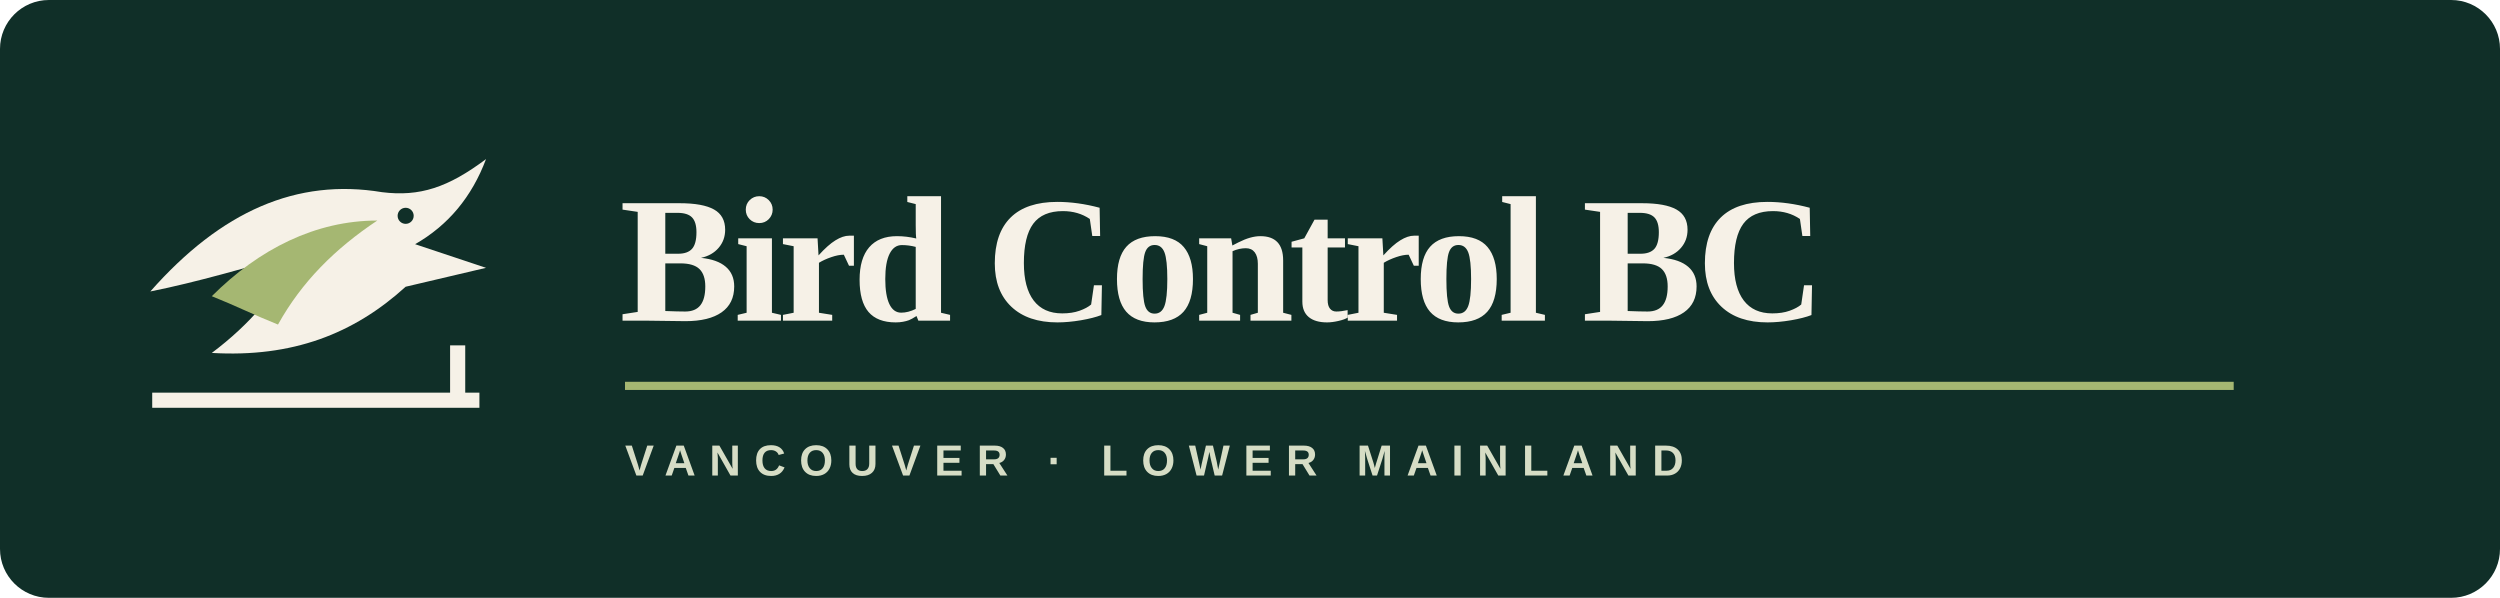
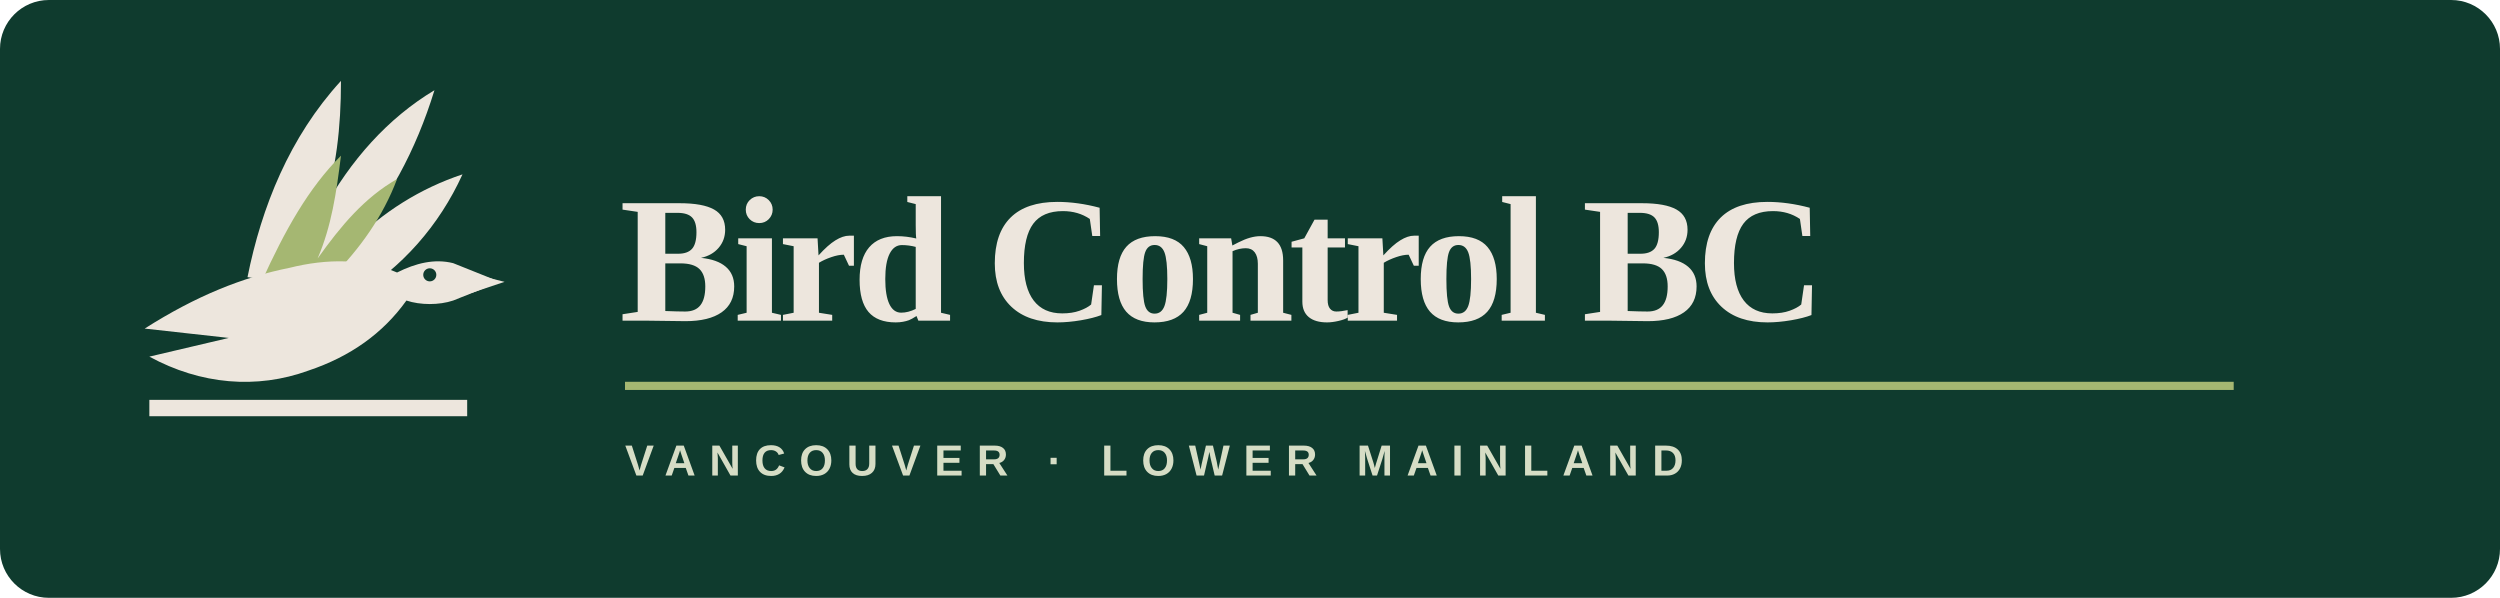
<svg xmlns="http://www.w3.org/2000/svg" width="920" height="220" viewBox="0 0 920 220" role="img" aria-labelledby="title desc">
-   <rect width="920" height="220" rx="18" fill="#102F28" />
-   <g transform="translate(24 22) scale(1.74)">
-     <path d="M18 49c15-17 31-24 49-21 8 1 14-1 22-7-3 8-8 14-15 18l15 5-17 4C61 58 48 63 31 62c8-6 14-13 18-21-11 3-21 6-31 8Z" fill="#F6F1E7" />
-     <path d="M31 50c10-10 22-16 35-16-9 6-16 13-21 22-5-2-9-4-14-6Z" fill="#A5B772" />
-     <circle cx="72" cy="33" r="1.7" fill="#102F28" />
-     <path d="M20 72h66M83 72v-10" fill="none" stroke="#F6F1E7" stroke-width="3.2" stroke-linecap="square" />
+   <rect width="920" height="220" rx="18" fill="#0F3B2E" />
+   <g transform="translate(24 16) scale(1.72)">
+     <path d="M39 50C42 35 48 20 59 8c0 10-1 19-4 28 6-11 14-20 24-26-4 13-10 24-18 33 7-7 15-12 24-15-5 11-13 20-23 26-8-2-16-3-23-4Z" fill="#EDE6DD" />
+     <path d="M42 51c5-11 10-20 17-27-1 8-2 15-5 22 5-7 10-13 17-17-3 8-8 15-14 21-5 1-10 1-15 1Z" fill="#A5B772" />
+     <path d="M17 61c11-7 21-11 31-13 8-2 16-2 23 1 4-2 8-3 12-2l10 4-10 4c-3 1-7 1-10 0-5 7-12 12-21 15-11 4-23 3-34-3l17-4-18-2Z" fill="#EDE6DD" />
+     <path d="M82 48l12 3-12 4 4-4-4-3Z" fill="#EDE6DD" />
+     <circle cx="78" cy="49.5" r="1.4" fill="#0F3B2E" />
+     <path d="M18 78h68" stroke="#EDE6DD" stroke-width="3.5" />
  </g>
  <g transform="translate(228 51)">
-     <text x="0" y="67" fill="#F6F1E7" font-family="Georgia, 'Times New Roman', serif" font-size="66" font-weight="700" letter-spacing="-2">Bird Control BC</text>
+     <text x="0" y="67" fill="#EDE6DD" font-family="Georgia,'Times New Roman',serif" font-size="66" font-weight="700" letter-spacing="-2">Bird Control BC</text>
    <path d="M2 91h592" stroke="#A5B772" stroke-width="3" />
-     <text x="2" y="124" fill="#D6DDC5" font-family="Arial, sans-serif" font-size="16" font-weight="700" letter-spacing="5">VANCOUVER · LOWER MAINLAND</text>
+     <text x="2" y="124" fill="#D6DDC5" font-family="Arial,sans-serif" font-size="16" font-weight="700" letter-spacing="5">VANCOUVER · LOWER MAINLAND</text>
  </g>
</svg>
